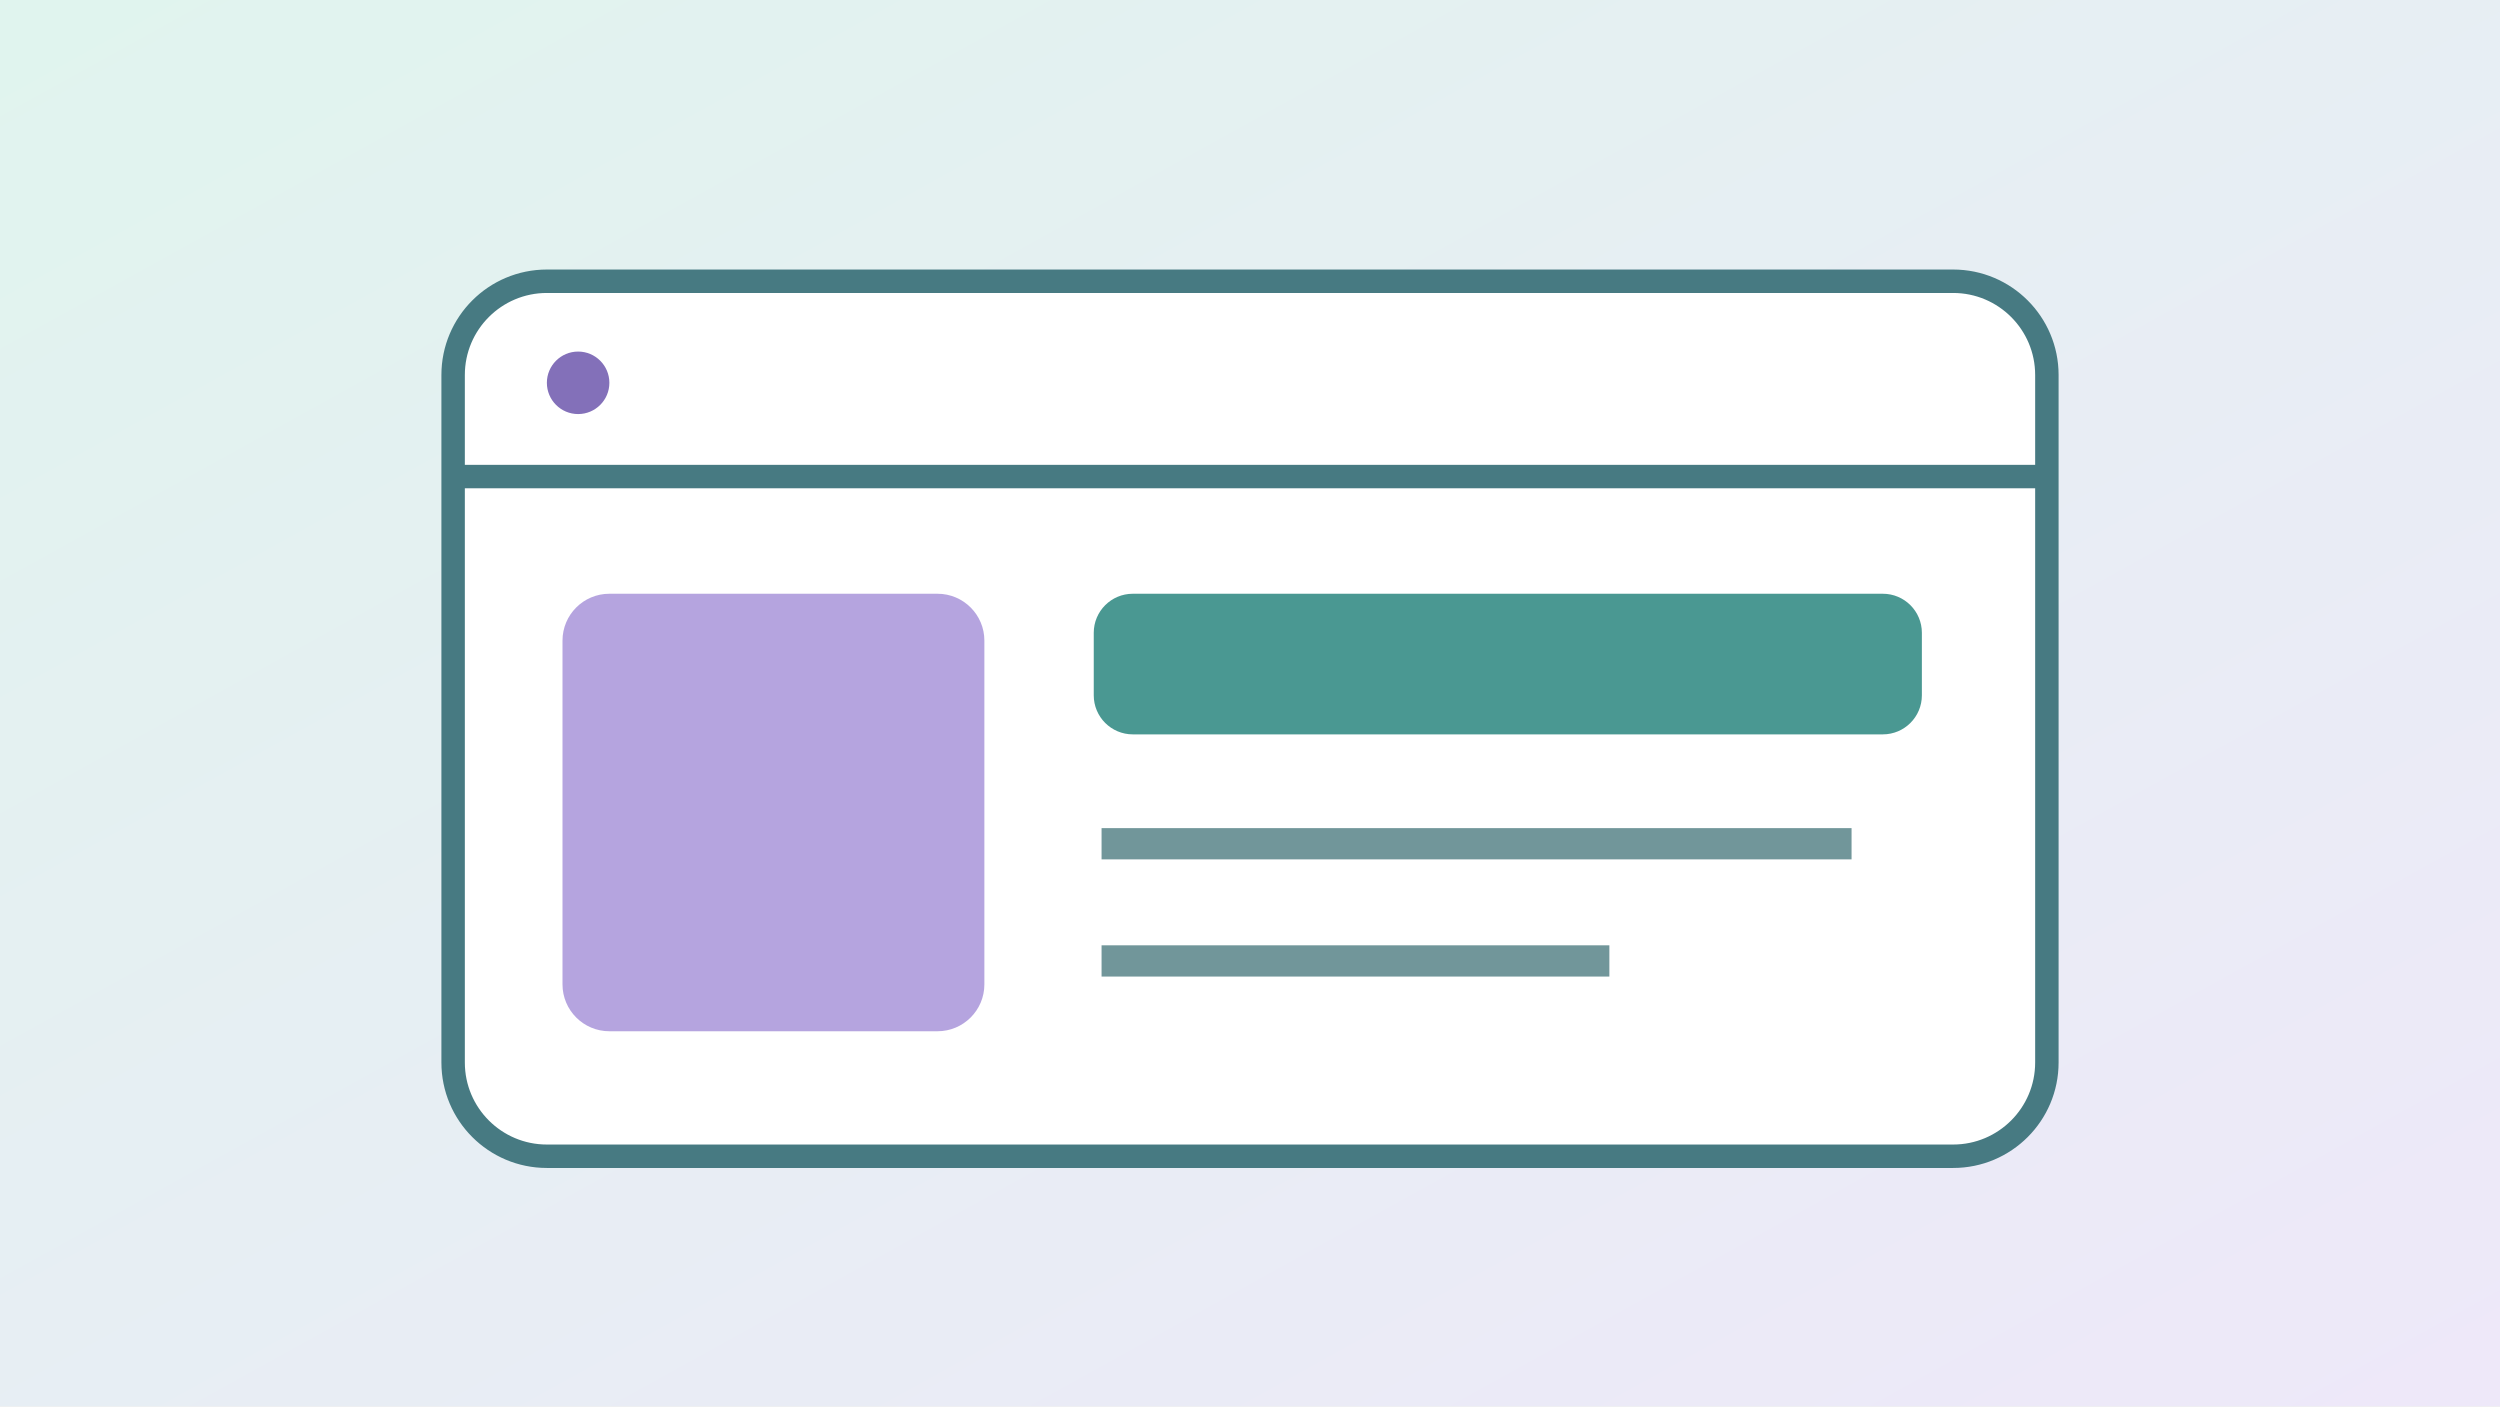
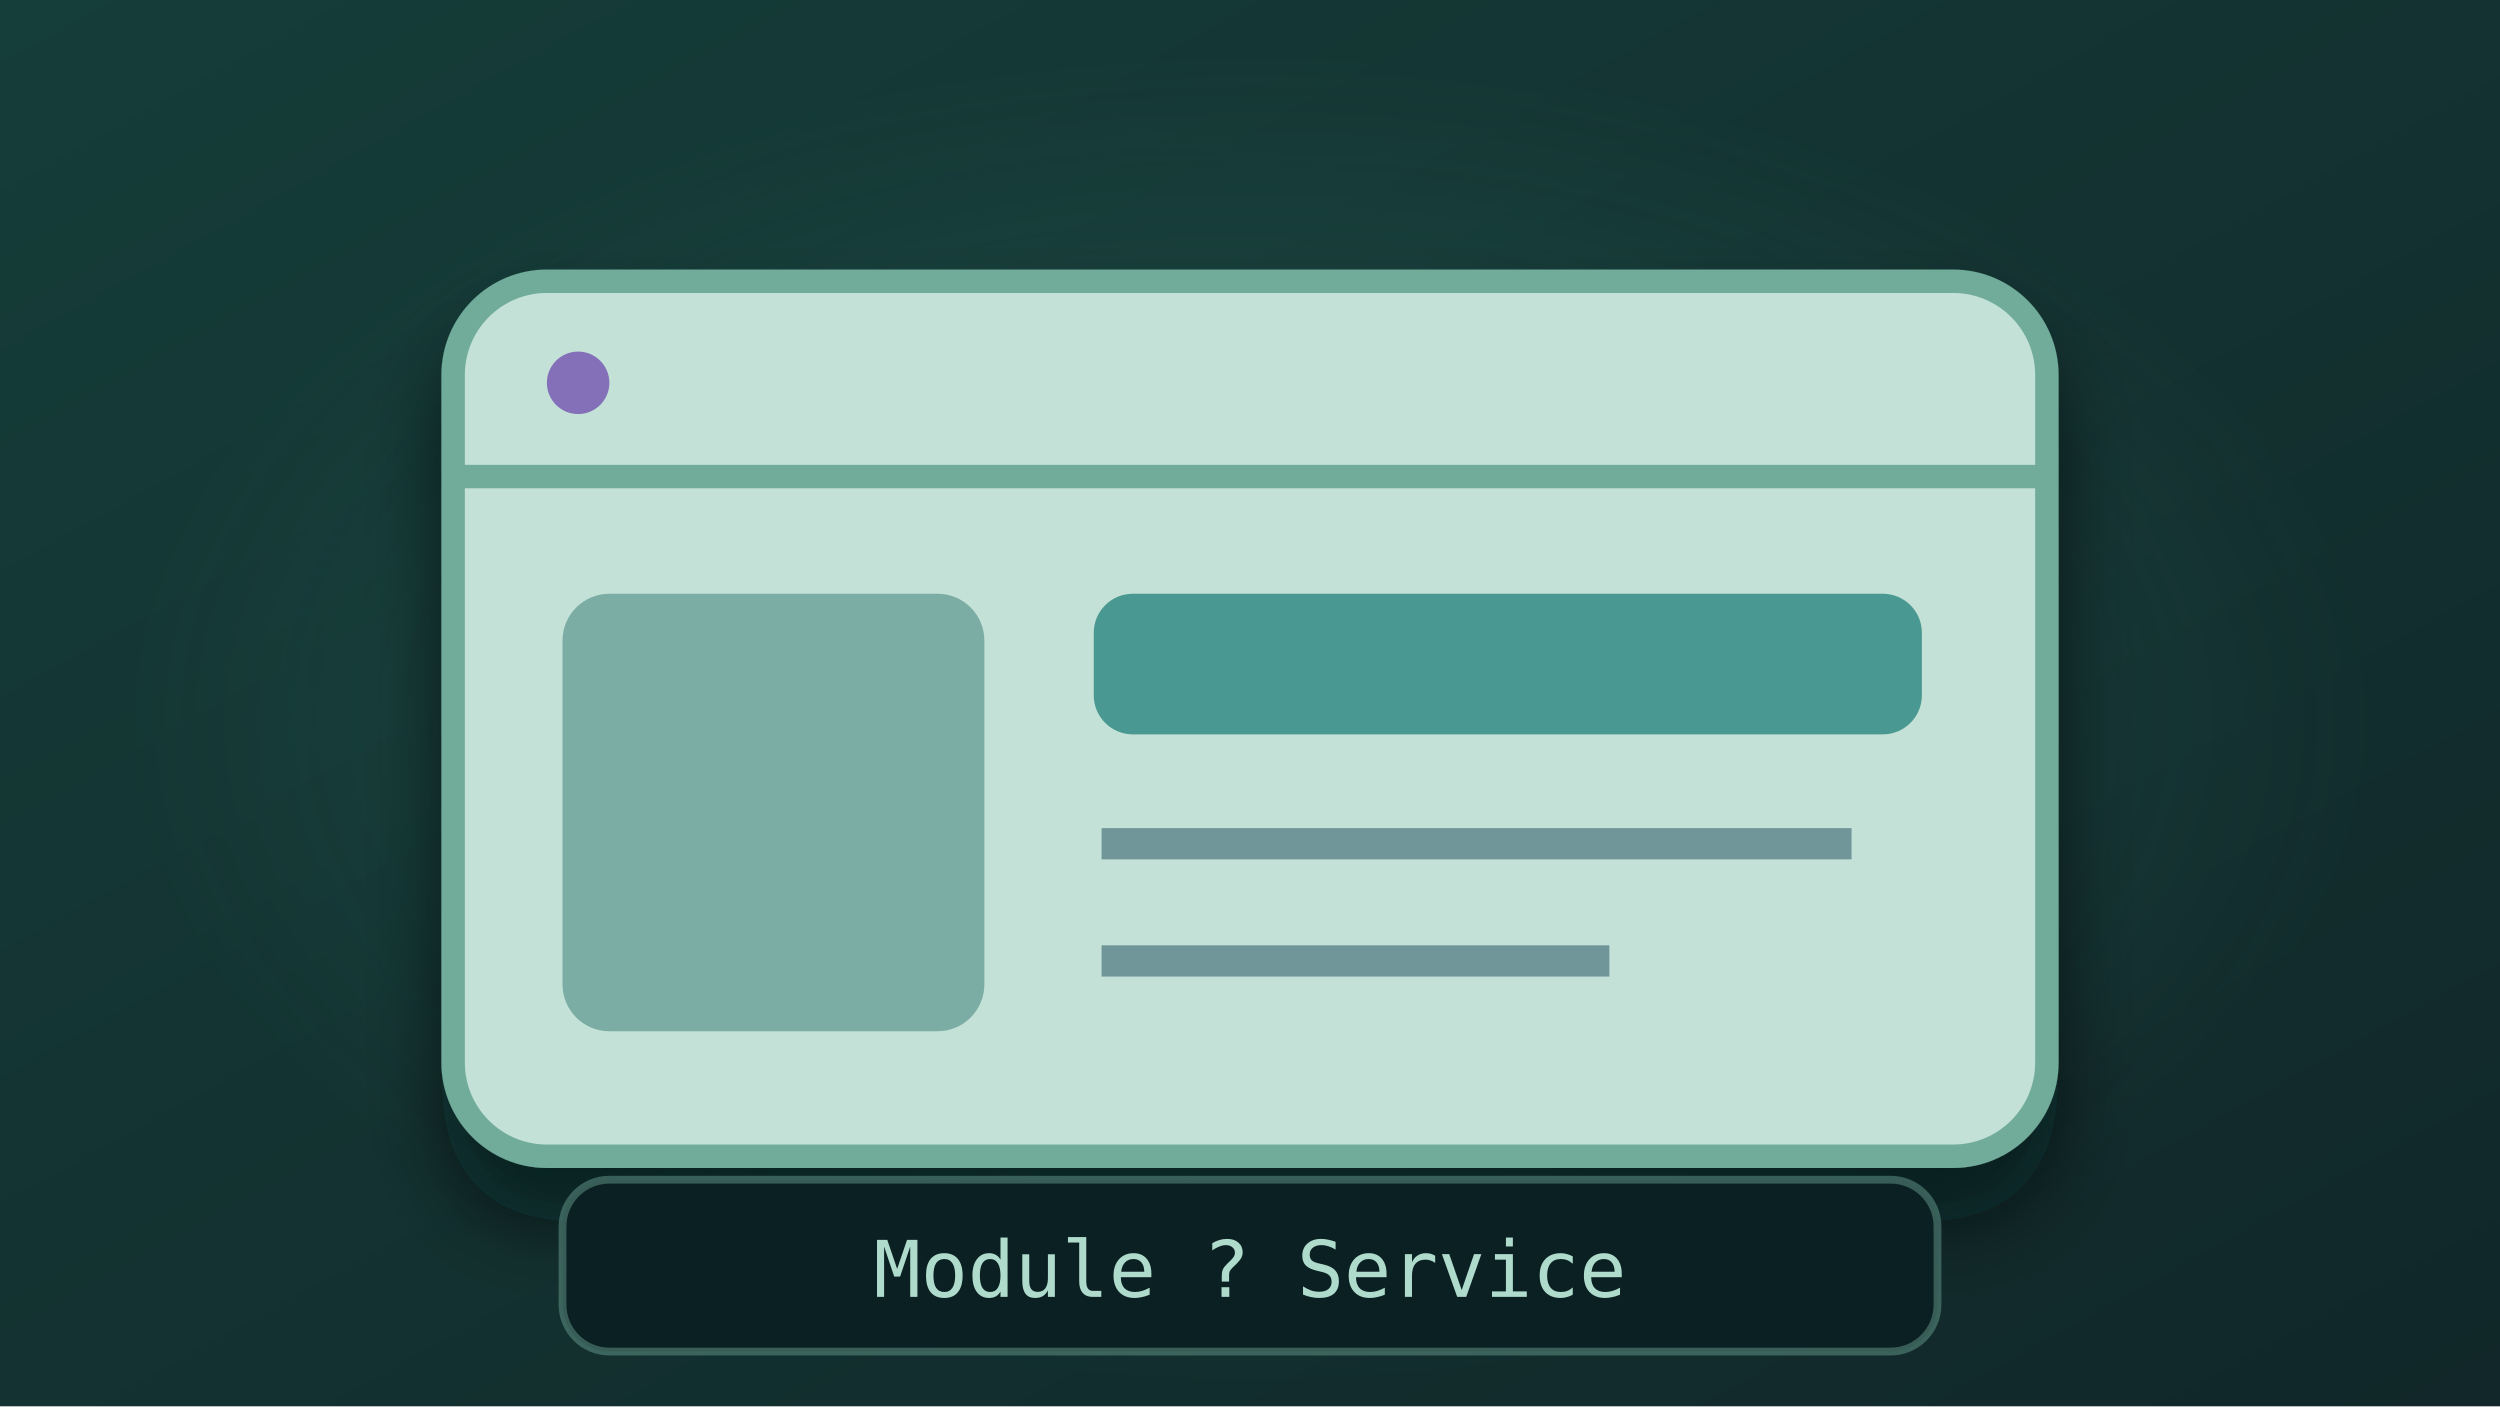
<svg xmlns="http://www.w3.org/2000/svg" viewBox="0 0 320 180" width="320" height="180">
  <defs>
    <linearGradient id="bg" x2="1" y2="1">
-       <stop stop-color="#e0f4ee" />
-       <stop offset="1" stop-color="#eee8f9" />
+       <stop stop-color="#153d39" />
+       <stop offset="1" stop-color="#112729" />
    </linearGradient>
+     <filter id="depth" x="-35%" y="-35%" width="170%" height="180%">
+       <feDropShadow dx="0" dy="7" stdDeviation="5" flood-color="#020b0d" flood-opacity=".6" />
+     </filter>
+     <radialGradient id="halo">
+       <stop stop-color="#5aceb5" stop-opacity=".18" />
+       <stop offset="1" stop-color="#5aceb5" stop-opacity="0" />
+     </radialGradient>
  </defs>
  <rect width="320" height="180" fill="url(#bg)" />
-   <rect x="58" y="36" width="204" height="112" rx="12" fill="#fff" stroke="#477a82" stroke-width="3" />
-   <path d="M58 61h204" stroke="#477a82" stroke-width="3" />
-   <circle cx="74" cy="49" r="4" fill="#8370b9" />
-   <rect x="72" y="76" width="54" height="56" rx="6" fill="#b5a4df" />
-   <rect x="140" y="76" width="106" height="18" rx="5" fill="#4a9892" />
-   <path d="M141 108h96m-96 15h65" stroke="#71969a" stroke-width="4" />
+   <ellipse cx="160" cy="92" rx="145" ry="85" fill="url(#halo)" />
+   <g filter="url(#depth)">
+     <rect x="58" y="36" width="204" height="112" rx="12" fill="#c4e1d7" stroke="#71ac9a" stroke-width="3" />
+     <path d="M58 61h204" stroke="#71ac9a" stroke-width="3" />
+     <circle cx="74" cy="49" r="4" fill="#8370b9" />
+     <rect x="72" y="76" width="54" height="56" rx="6" fill="#7bada4" />
+     <rect x="140" y="76" width="106" height="18" rx="5" fill="#4a9892" />
+     <path d="M141 108h96m-96 15h65" stroke="#71969a" stroke-width="4" />
+   </g>
+   <rect x="72" y="151" width="176" height="22" rx="6" fill="#0b2022" stroke="#5e9083" stroke-opacity=".55" />
+   <text x="160" y="166" text-anchor="middle" font-family="Consolas,monospace" font-size="10" fill="#aedbcb">Module ? Service</text>
</svg>
